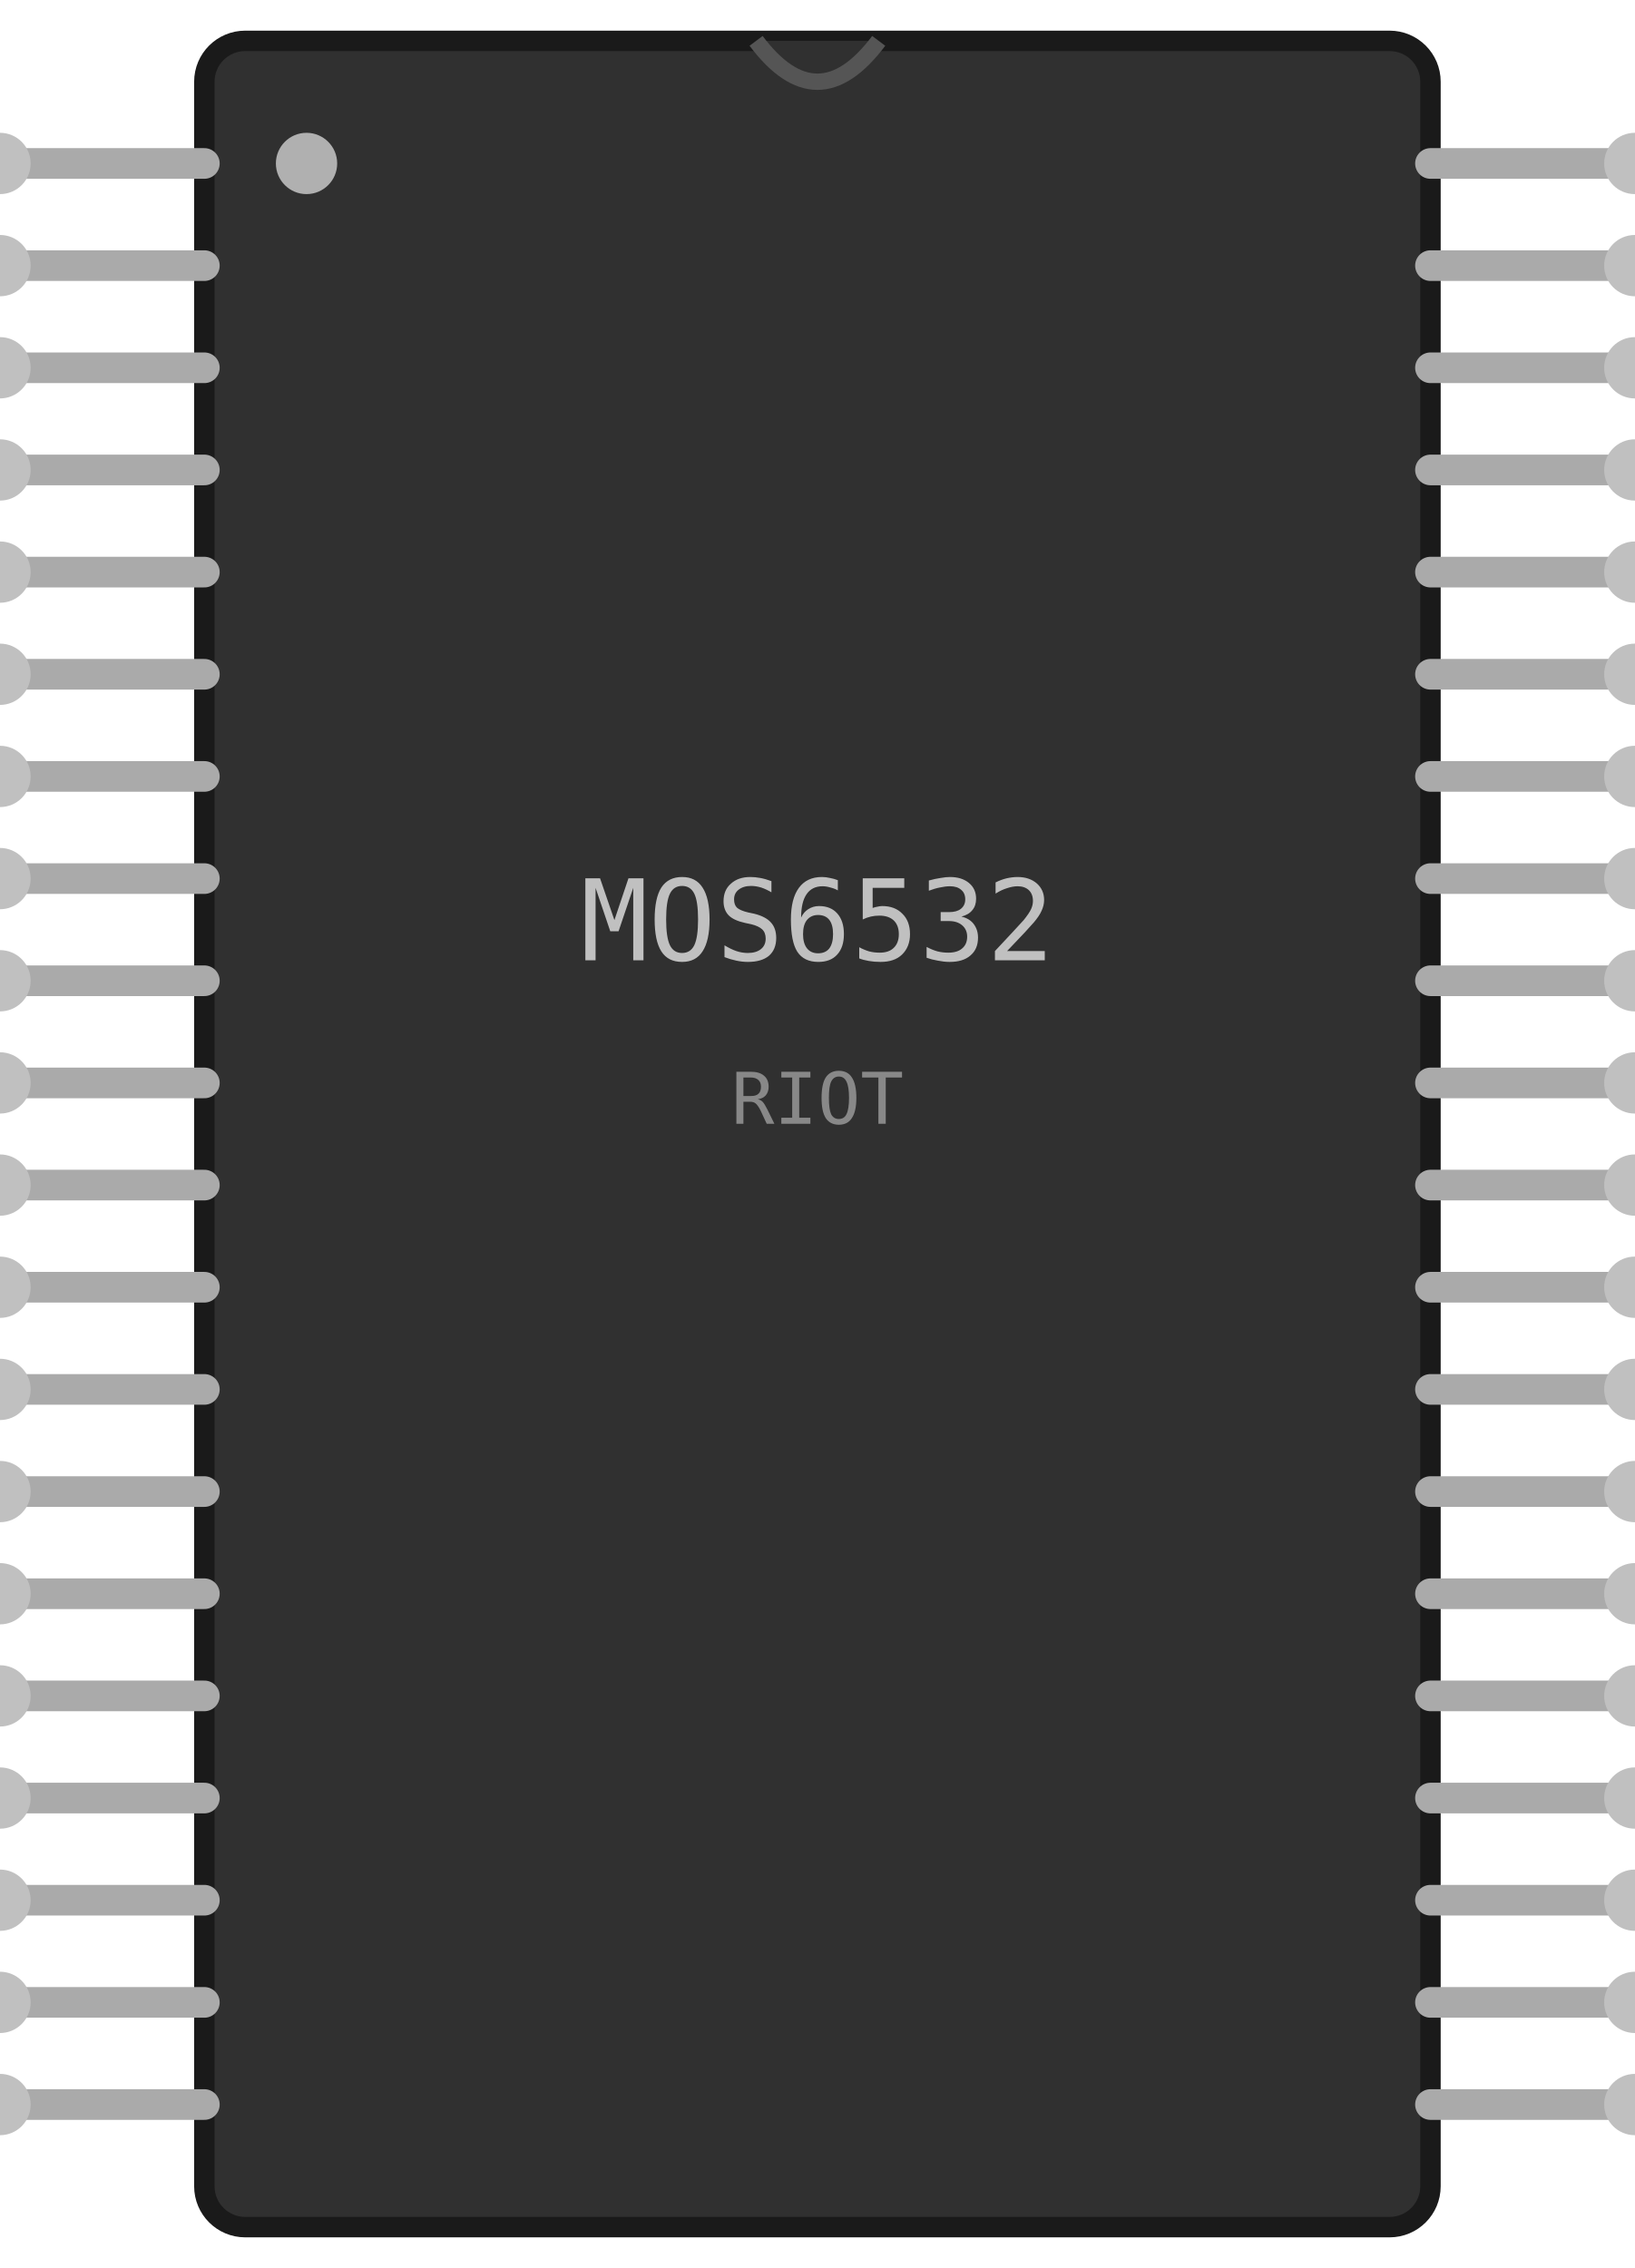
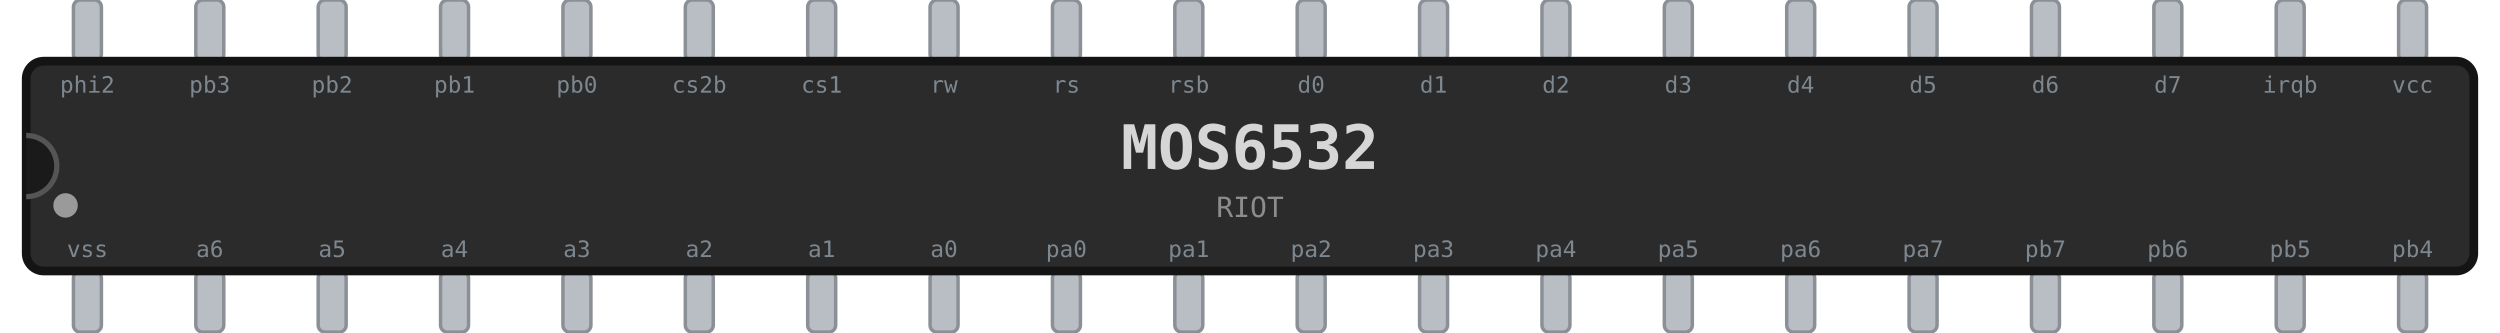
- <svg xmlns="http://www.w3.org/2000/svg" viewBox="0 0 80 111" width="80" height="111">
-   <rect x="10" y="2" width="60" height="107" rx="2" fill="#303030" stroke="#1a1a1a" stroke-width="1" />
-   <path d="M37 2 Q40 6 43 2" fill="#303030" stroke="#555" stroke-width="0.8" />
-   <circle cx="15" cy="8" r="1.5" fill="#b0b0b0" />
-   <text x="40" y="47" text-anchor="middle" font-family="monospace" font-size="5.5" fill="#c0c0c0">MOS6532</text>
-   <text x="40" y="55" text-anchor="middle" font-family="monospace" font-size="3.5" fill="#888">RIOT</text>
-   <line x1="0" y1="8" x2="10" y2="8" stroke="#aaa" stroke-width="1.5" stroke-linecap="round" />
-   <circle cx="0" cy="8" r="1.5" fill="#c0c0c0" />
-   <line x1="0" y1="13" x2="10" y2="13" stroke="#aaa" stroke-width="1.5" stroke-linecap="round" />
-   <circle cx="0" cy="13" r="1.5" fill="#c0c0c0" />
-   <line x1="0" y1="18" x2="10" y2="18" stroke="#aaa" stroke-width="1.5" stroke-linecap="round" />
-   <circle cx="0" cy="18" r="1.5" fill="#c0c0c0" />
-   <line x1="0" y1="23" x2="10" y2="23" stroke="#aaa" stroke-width="1.5" stroke-linecap="round" />
-   <circle cx="0" cy="23" r="1.5" fill="#c0c0c0" />
-   <line x1="0" y1="28" x2="10" y2="28" stroke="#aaa" stroke-width="1.5" stroke-linecap="round" />
-   <circle cx="0" cy="28" r="1.5" fill="#c0c0c0" />
-   <line x1="0" y1="33" x2="10" y2="33" stroke="#aaa" stroke-width="1.5" stroke-linecap="round" />
-   <circle cx="0" cy="33" r="1.5" fill="#c0c0c0" />
-   <line x1="0" y1="38" x2="10" y2="38" stroke="#aaa" stroke-width="1.5" stroke-linecap="round" />
-   <circle cx="0" cy="38" r="1.5" fill="#c0c0c0" />
-   <line x1="0" y1="43" x2="10" y2="43" stroke="#aaa" stroke-width="1.5" stroke-linecap="round" />
-   <circle cx="0" cy="43" r="1.5" fill="#c0c0c0" />
-   <line x1="0" y1="48" x2="10" y2="48" stroke="#aaa" stroke-width="1.5" stroke-linecap="round" />
-   <circle cx="0" cy="48" r="1.5" fill="#c0c0c0" />
-   <line x1="0" y1="53" x2="10" y2="53" stroke="#aaa" stroke-width="1.5" stroke-linecap="round" />
-   <circle cx="0" cy="53" r="1.5" fill="#c0c0c0" />
-   <line x1="0" y1="58" x2="10" y2="58" stroke="#aaa" stroke-width="1.5" stroke-linecap="round" />
-   <circle cx="0" cy="58" r="1.5" fill="#c0c0c0" />
-   <line x1="0" y1="63" x2="10" y2="63" stroke="#aaa" stroke-width="1.5" stroke-linecap="round" />
-   <circle cx="0" cy="63" r="1.5" fill="#c0c0c0" />
-   <line x1="0" y1="68" x2="10" y2="68" stroke="#aaa" stroke-width="1.5" stroke-linecap="round" />
-   <circle cx="0" cy="68" r="1.5" fill="#c0c0c0" />
-   <line x1="0" y1="73" x2="10" y2="73" stroke="#aaa" stroke-width="1.5" stroke-linecap="round" />
-   <circle cx="0" cy="73" r="1.5" fill="#c0c0c0" />
-   <line x1="0" y1="78" x2="10" y2="78" stroke="#aaa" stroke-width="1.5" stroke-linecap="round" />
-   <circle cx="0" cy="78" r="1.5" fill="#c0c0c0" />
-   <line x1="0" y1="83" x2="10" y2="83" stroke="#aaa" stroke-width="1.5" stroke-linecap="round" />
-   <circle cx="0" cy="83" r="1.5" fill="#c0c0c0" />
-   <line x1="0" y1="88" x2="10" y2="88" stroke="#aaa" stroke-width="1.5" stroke-linecap="round" />
-   <circle cx="0" cy="88" r="1.5" fill="#c0c0c0" />
-   <line x1="0" y1="93" x2="10" y2="93" stroke="#aaa" stroke-width="1.5" stroke-linecap="round" />
-   <circle cx="0" cy="93" r="1.5" fill="#c0c0c0" />
-   <line x1="0" y1="98" x2="10" y2="98" stroke="#aaa" stroke-width="1.5" stroke-linecap="round" />
-   <circle cx="0" cy="98" r="1.5" fill="#c0c0c0" />
-   <line x1="0" y1="103" x2="10" y2="103" stroke="#aaa" stroke-width="1.5" stroke-linecap="round" />
-   <circle cx="0" cy="103" r="1.5" fill="#c0c0c0" />
-   <line x1="70" y1="8" x2="80" y2="8" stroke="#aaa" stroke-width="1.5" stroke-linecap="round" />
-   <circle cx="80" cy="8" r="1.5" fill="#c0c0c0" />
-   <line x1="70" y1="13" x2="80" y2="13" stroke="#aaa" stroke-width="1.5" stroke-linecap="round" />
-   <circle cx="80" cy="13" r="1.5" fill="#c0c0c0" />
-   <line x1="70" y1="18" x2="80" y2="18" stroke="#aaa" stroke-width="1.5" stroke-linecap="round" />
-   <circle cx="80" cy="18" r="1.5" fill="#c0c0c0" />
-   <line x1="70" y1="23" x2="80" y2="23" stroke="#aaa" stroke-width="1.5" stroke-linecap="round" />
-   <circle cx="80" cy="23" r="1.5" fill="#c0c0c0" />
-   <line x1="70" y1="28" x2="80" y2="28" stroke="#aaa" stroke-width="1.5" stroke-linecap="round" />
-   <circle cx="80" cy="28" r="1.5" fill="#c0c0c0" />
-   <line x1="70" y1="33" x2="80" y2="33" stroke="#aaa" stroke-width="1.5" stroke-linecap="round" />
-   <circle cx="80" cy="33" r="1.5" fill="#c0c0c0" />
-   <line x1="70" y1="38" x2="80" y2="38" stroke="#aaa" stroke-width="1.5" stroke-linecap="round" />
-   <circle cx="80" cy="38" r="1.5" fill="#c0c0c0" />
-   <line x1="70" y1="43" x2="80" y2="43" stroke="#aaa" stroke-width="1.5" stroke-linecap="round" />
-   <circle cx="80" cy="43" r="1.5" fill="#c0c0c0" />
-   <line x1="70" y1="48" x2="80" y2="48" stroke="#aaa" stroke-width="1.5" stroke-linecap="round" />
-   <circle cx="80" cy="48" r="1.5" fill="#c0c0c0" />
-   <line x1="70" y1="53" x2="80" y2="53" stroke="#aaa" stroke-width="1.5" stroke-linecap="round" />
-   <circle cx="80" cy="53" r="1.5" fill="#c0c0c0" />
-   <line x1="70" y1="58" x2="80" y2="58" stroke="#aaa" stroke-width="1.5" stroke-linecap="round" />
-   <circle cx="80" cy="58" r="1.5" fill="#c0c0c0" />
-   <line x1="70" y1="63" x2="80" y2="63" stroke="#aaa" stroke-width="1.5" stroke-linecap="round" />
-   <circle cx="80" cy="63" r="1.5" fill="#c0c0c0" />
-   <line x1="70" y1="68" x2="80" y2="68" stroke="#aaa" stroke-width="1.5" stroke-linecap="round" />
-   <circle cx="80" cy="68" r="1.5" fill="#c0c0c0" />
-   <line x1="70" y1="73" x2="80" y2="73" stroke="#aaa" stroke-width="1.5" stroke-linecap="round" />
-   <circle cx="80" cy="73" r="1.5" fill="#c0c0c0" />
-   <line x1="70" y1="78" x2="80" y2="78" stroke="#aaa" stroke-width="1.5" stroke-linecap="round" />
-   <circle cx="80" cy="78" r="1.5" fill="#c0c0c0" />
-   <line x1="70" y1="83" x2="80" y2="83" stroke="#aaa" stroke-width="1.5" stroke-linecap="round" />
-   <circle cx="80" cy="83" r="1.5" fill="#c0c0c0" />
-   <line x1="70" y1="88" x2="80" y2="88" stroke="#aaa" stroke-width="1.5" stroke-linecap="round" />
-   <circle cx="80" cy="88" r="1.5" fill="#c0c0c0" />
-   <line x1="70" y1="93" x2="80" y2="93" stroke="#aaa" stroke-width="1.5" stroke-linecap="round" />
-   <circle cx="80" cy="93" r="1.5" fill="#c0c0c0" />
-   <line x1="70" y1="98" x2="80" y2="98" stroke="#aaa" stroke-width="1.5" stroke-linecap="round" />
-   <circle cx="80" cy="98" r="1.5" fill="#c0c0c0" />
-   <line x1="70" y1="103" x2="80" y2="103" stroke="#aaa" stroke-width="1.5" stroke-linecap="round" />
-   <circle cx="80" cy="103" r="1.5" fill="#c0c0c0" />
+ <svg xmlns="http://www.w3.org/2000/svg" viewBox="0 0 286 38" width="286" height="38">
+   <rect x="8.4" y="31" width="3.2" height="7" rx="0.8" fill="#b8bec4" stroke="#8a9096" stroke-width="0.4" />
+   <rect x="22.4" y="31" width="3.2" height="7" rx="0.8" fill="#b8bec4" stroke="#8a9096" stroke-width="0.4" />
+   <rect x="36.4" y="31" width="3.2" height="7" rx="0.8" fill="#b8bec4" stroke="#8a9096" stroke-width="0.4" />
+   <rect x="50.4" y="31" width="3.2" height="7" rx="0.8" fill="#b8bec4" stroke="#8a9096" stroke-width="0.4" />
+   <rect x="64.4" y="31" width="3.2" height="7" rx="0.8" fill="#b8bec4" stroke="#8a9096" stroke-width="0.4" />
+   <rect x="78.4" y="31" width="3.2" height="7" rx="0.8" fill="#b8bec4" stroke="#8a9096" stroke-width="0.4" />
+   <rect x="92.4" y="31" width="3.2" height="7" rx="0.8" fill="#b8bec4" stroke="#8a9096" stroke-width="0.4" />
+   <rect x="106.4" y="31" width="3.2" height="7" rx="0.8" fill="#b8bec4" stroke="#8a9096" stroke-width="0.4" />
+   <rect x="120.4" y="31" width="3.2" height="7" rx="0.8" fill="#b8bec4" stroke="#8a9096" stroke-width="0.4" />
+   <rect x="134.4" y="31" width="3.2" height="7" rx="0.8" fill="#b8bec4" stroke="#8a9096" stroke-width="0.4" />
+   <rect x="148.4" y="31" width="3.2" height="7" rx="0.8" fill="#b8bec4" stroke="#8a9096" stroke-width="0.4" />
+   <rect x="162.4" y="31" width="3.2" height="7" rx="0.8" fill="#b8bec4" stroke="#8a9096" stroke-width="0.4" />
+   <rect x="176.4" y="31" width="3.2" height="7" rx="0.8" fill="#b8bec4" stroke="#8a9096" stroke-width="0.4" />
+   <rect x="190.4" y="31" width="3.2" height="7" rx="0.8" fill="#b8bec4" stroke="#8a9096" stroke-width="0.4" />
+   <rect x="204.4" y="31" width="3.2" height="7" rx="0.8" fill="#b8bec4" stroke="#8a9096" stroke-width="0.4" />
+   <rect x="218.4" y="31" width="3.2" height="7" rx="0.8" fill="#b8bec4" stroke="#8a9096" stroke-width="0.4" />
+   <rect x="232.4" y="31" width="3.2" height="7" rx="0.8" fill="#b8bec4" stroke="#8a9096" stroke-width="0.4" />
+   <rect x="246.4" y="31" width="3.2" height="7" rx="0.8" fill="#b8bec4" stroke="#8a9096" stroke-width="0.4" />
+   <rect x="260.4" y="31" width="3.2" height="7" rx="0.8" fill="#b8bec4" stroke="#8a9096" stroke-width="0.4" />
+   <rect x="274.4" y="31" width="3.2" height="7" rx="0.8" fill="#b8bec4" stroke="#8a9096" stroke-width="0.4" />
+   <rect x="8.4" y="0" width="3.2" height="7" rx="0.8" fill="#b8bec4" stroke="#8a9096" stroke-width="0.4" />
+   <rect x="22.4" y="0" width="3.2" height="7" rx="0.8" fill="#b8bec4" stroke="#8a9096" stroke-width="0.4" />
+   <rect x="36.4" y="0" width="3.2" height="7" rx="0.8" fill="#b8bec4" stroke="#8a9096" stroke-width="0.4" />
+   <rect x="50.4" y="0" width="3.2" height="7" rx="0.8" fill="#b8bec4" stroke="#8a9096" stroke-width="0.4" />
+   <rect x="64.4" y="0" width="3.2" height="7" rx="0.8" fill="#b8bec4" stroke="#8a9096" stroke-width="0.4" />
+   <rect x="78.4" y="0" width="3.2" height="7" rx="0.8" fill="#b8bec4" stroke="#8a9096" stroke-width="0.4" />
+   <rect x="92.4" y="0" width="3.2" height="7" rx="0.8" fill="#b8bec4" stroke="#8a9096" stroke-width="0.4" />
+   <rect x="106.4" y="0" width="3.2" height="7" rx="0.8" fill="#b8bec4" stroke="#8a9096" stroke-width="0.4" />
+   <rect x="120.4" y="0" width="3.2" height="7" rx="0.8" fill="#b8bec4" stroke="#8a9096" stroke-width="0.4" />
+   <rect x="134.4" y="0" width="3.2" height="7" rx="0.8" fill="#b8bec4" stroke="#8a9096" stroke-width="0.4" />
+   <rect x="148.4" y="0" width="3.2" height="7" rx="0.8" fill="#b8bec4" stroke="#8a9096" stroke-width="0.4" />
+   <rect x="162.4" y="0" width="3.2" height="7" rx="0.8" fill="#b8bec4" stroke="#8a9096" stroke-width="0.4" />
+   <rect x="176.4" y="0" width="3.2" height="7" rx="0.8" fill="#b8bec4" stroke="#8a9096" stroke-width="0.4" />
+   <rect x="190.4" y="0" width="3.2" height="7" rx="0.8" fill="#b8bec4" stroke="#8a9096" stroke-width="0.4" />
+   <rect x="204.4" y="0" width="3.2" height="7" rx="0.8" fill="#b8bec4" stroke="#8a9096" stroke-width="0.4" />
+   <rect x="218.4" y="0" width="3.2" height="7" rx="0.8" fill="#b8bec4" stroke="#8a9096" stroke-width="0.4" />
+   <rect x="232.4" y="0" width="3.2" height="7" rx="0.8" fill="#b8bec4" stroke="#8a9096" stroke-width="0.4" />
+   <rect x="246.4" y="0" width="3.2" height="7" rx="0.8" fill="#b8bec4" stroke="#8a9096" stroke-width="0.4" />
+   <rect x="260.4" y="0" width="3.2" height="7" rx="0.8" fill="#b8bec4" stroke="#8a9096" stroke-width="0.4" />
+   <rect x="274.4" y="0" width="3.2" height="7" rx="0.8" fill="#b8bec4" stroke="#8a9096" stroke-width="0.4" />
+   <rect x="3" y="7" width="280" height="24" rx="2" fill="#2b2b2b" stroke="#141414" stroke-width="1" />
+   <path d="M3 15.5 A3.5 3.5 0 0 1 3 22.5" fill="#1a1a1a" stroke="#555" stroke-width="0.6" />
+   <circle cx="7.5" cy="23.5" r="1.4" fill="#9a9a9a" />
+   <text x="143" y="19.33" text-anchor="middle" font-family="monospace" font-size="7" font-weight="bold" fill="#d6d6d6">MOS6532</text>
+   <text x="143" y="24.83" text-anchor="middle" font-family="monospace" font-size="3.2" fill="#8c8c8c">RIOT</text>
+   <text x="10" y="29.4" text-anchor="middle" font-family="monospace" font-size="2.6" fill="#7d8790">vss</text>
+   <text x="24" y="29.4" text-anchor="middle" font-family="monospace" font-size="2.6" fill="#7d8790">a6</text>
+   <text x="38" y="29.4" text-anchor="middle" font-family="monospace" font-size="2.6" fill="#7d8790">a5</text>
+   <text x="52" y="29.4" text-anchor="middle" font-family="monospace" font-size="2.6" fill="#7d8790">a4</text>
+   <text x="66" y="29.4" text-anchor="middle" font-family="monospace" font-size="2.6" fill="#7d8790">a3</text>
+   <text x="80" y="29.4" text-anchor="middle" font-family="monospace" font-size="2.6" fill="#7d8790">a2</text>
+   <text x="94" y="29.4" text-anchor="middle" font-family="monospace" font-size="2.6" fill="#7d8790">a1</text>
+   <text x="108" y="29.4" text-anchor="middle" font-family="monospace" font-size="2.6" fill="#7d8790">a0</text>
+   <text x="122" y="29.4" text-anchor="middle" font-family="monospace" font-size="2.6" fill="#7d8790">pa0</text>
+   <text x="136" y="29.4" text-anchor="middle" font-family="monospace" font-size="2.6" fill="#7d8790">pa1</text>
+   <text x="150" y="29.4" text-anchor="middle" font-family="monospace" font-size="2.6" fill="#7d8790">pa2</text>
+   <text x="164" y="29.4" text-anchor="middle" font-family="monospace" font-size="2.6" fill="#7d8790">pa3</text>
+   <text x="178" y="29.4" text-anchor="middle" font-family="monospace" font-size="2.6" fill="#7d8790">pa4</text>
+   <text x="192" y="29.4" text-anchor="middle" font-family="monospace" font-size="2.6" fill="#7d8790">pa5</text>
+   <text x="206" y="29.4" text-anchor="middle" font-family="monospace" font-size="2.6" fill="#7d8790">pa6</text>
+   <text x="220" y="29.4" text-anchor="middle" font-family="monospace" font-size="2.6" fill="#7d8790">pa7</text>
+   <text x="234" y="29.4" text-anchor="middle" font-family="monospace" font-size="2.6" fill="#7d8790">pb7</text>
+   <text x="248" y="29.4" text-anchor="middle" font-family="monospace" font-size="2.6" fill="#7d8790">pb6</text>
+   <text x="262" y="29.4" text-anchor="middle" font-family="monospace" font-size="2.6" fill="#7d8790">pb5</text>
+   <text x="276" y="29.4" text-anchor="middle" font-family="monospace" font-size="2.6" fill="#7d8790">pb4</text>
+   <text x="10" y="10.6" text-anchor="middle" font-family="monospace" font-size="2.6" fill="#7d8790">phi2</text>
+   <text x="24" y="10.6" text-anchor="middle" font-family="monospace" font-size="2.6" fill="#7d8790">pb3</text>
+   <text x="38" y="10.6" text-anchor="middle" font-family="monospace" font-size="2.6" fill="#7d8790">pb2</text>
+   <text x="52" y="10.6" text-anchor="middle" font-family="monospace" font-size="2.6" fill="#7d8790">pb1</text>
+   <text x="66" y="10.6" text-anchor="middle" font-family="monospace" font-size="2.6" fill="#7d8790">pb0</text>
+   <text x="80" y="10.6" text-anchor="middle" font-family="monospace" font-size="2.6" fill="#7d8790">cs2b</text>
+   <text x="94" y="10.6" text-anchor="middle" font-family="monospace" font-size="2.6" fill="#7d8790">cs1</text>
+   <text x="108" y="10.6" text-anchor="middle" font-family="monospace" font-size="2.6" fill="#7d8790">rw</text>
+   <text x="122" y="10.6" text-anchor="middle" font-family="monospace" font-size="2.6" fill="#7d8790">rs</text>
+   <text x="136" y="10.6" text-anchor="middle" font-family="monospace" font-size="2.6" fill="#7d8790">rsb</text>
+   <text x="150" y="10.6" text-anchor="middle" font-family="monospace" font-size="2.6" fill="#7d8790">d0</text>
+   <text x="164" y="10.6" text-anchor="middle" font-family="monospace" font-size="2.6" fill="#7d8790">d1</text>
+   <text x="178" y="10.6" text-anchor="middle" font-family="monospace" font-size="2.6" fill="#7d8790">d2</text>
+   <text x="192" y="10.6" text-anchor="middle" font-family="monospace" font-size="2.6" fill="#7d8790">d3</text>
+   <text x="206" y="10.6" text-anchor="middle" font-family="monospace" font-size="2.6" fill="#7d8790">d4</text>
+   <text x="220" y="10.6" text-anchor="middle" font-family="monospace" font-size="2.6" fill="#7d8790">d5</text>
+   <text x="234" y="10.6" text-anchor="middle" font-family="monospace" font-size="2.6" fill="#7d8790">d6</text>
+   <text x="248" y="10.6" text-anchor="middle" font-family="monospace" font-size="2.6" fill="#7d8790">d7</text>
+   <text x="262" y="10.6" text-anchor="middle" font-family="monospace" font-size="2.6" fill="#7d8790">irqb</text>
+   <text x="276" y="10.6" text-anchor="middle" font-family="monospace" font-size="2.6" fill="#7d8790">vcc</text>
</svg>
